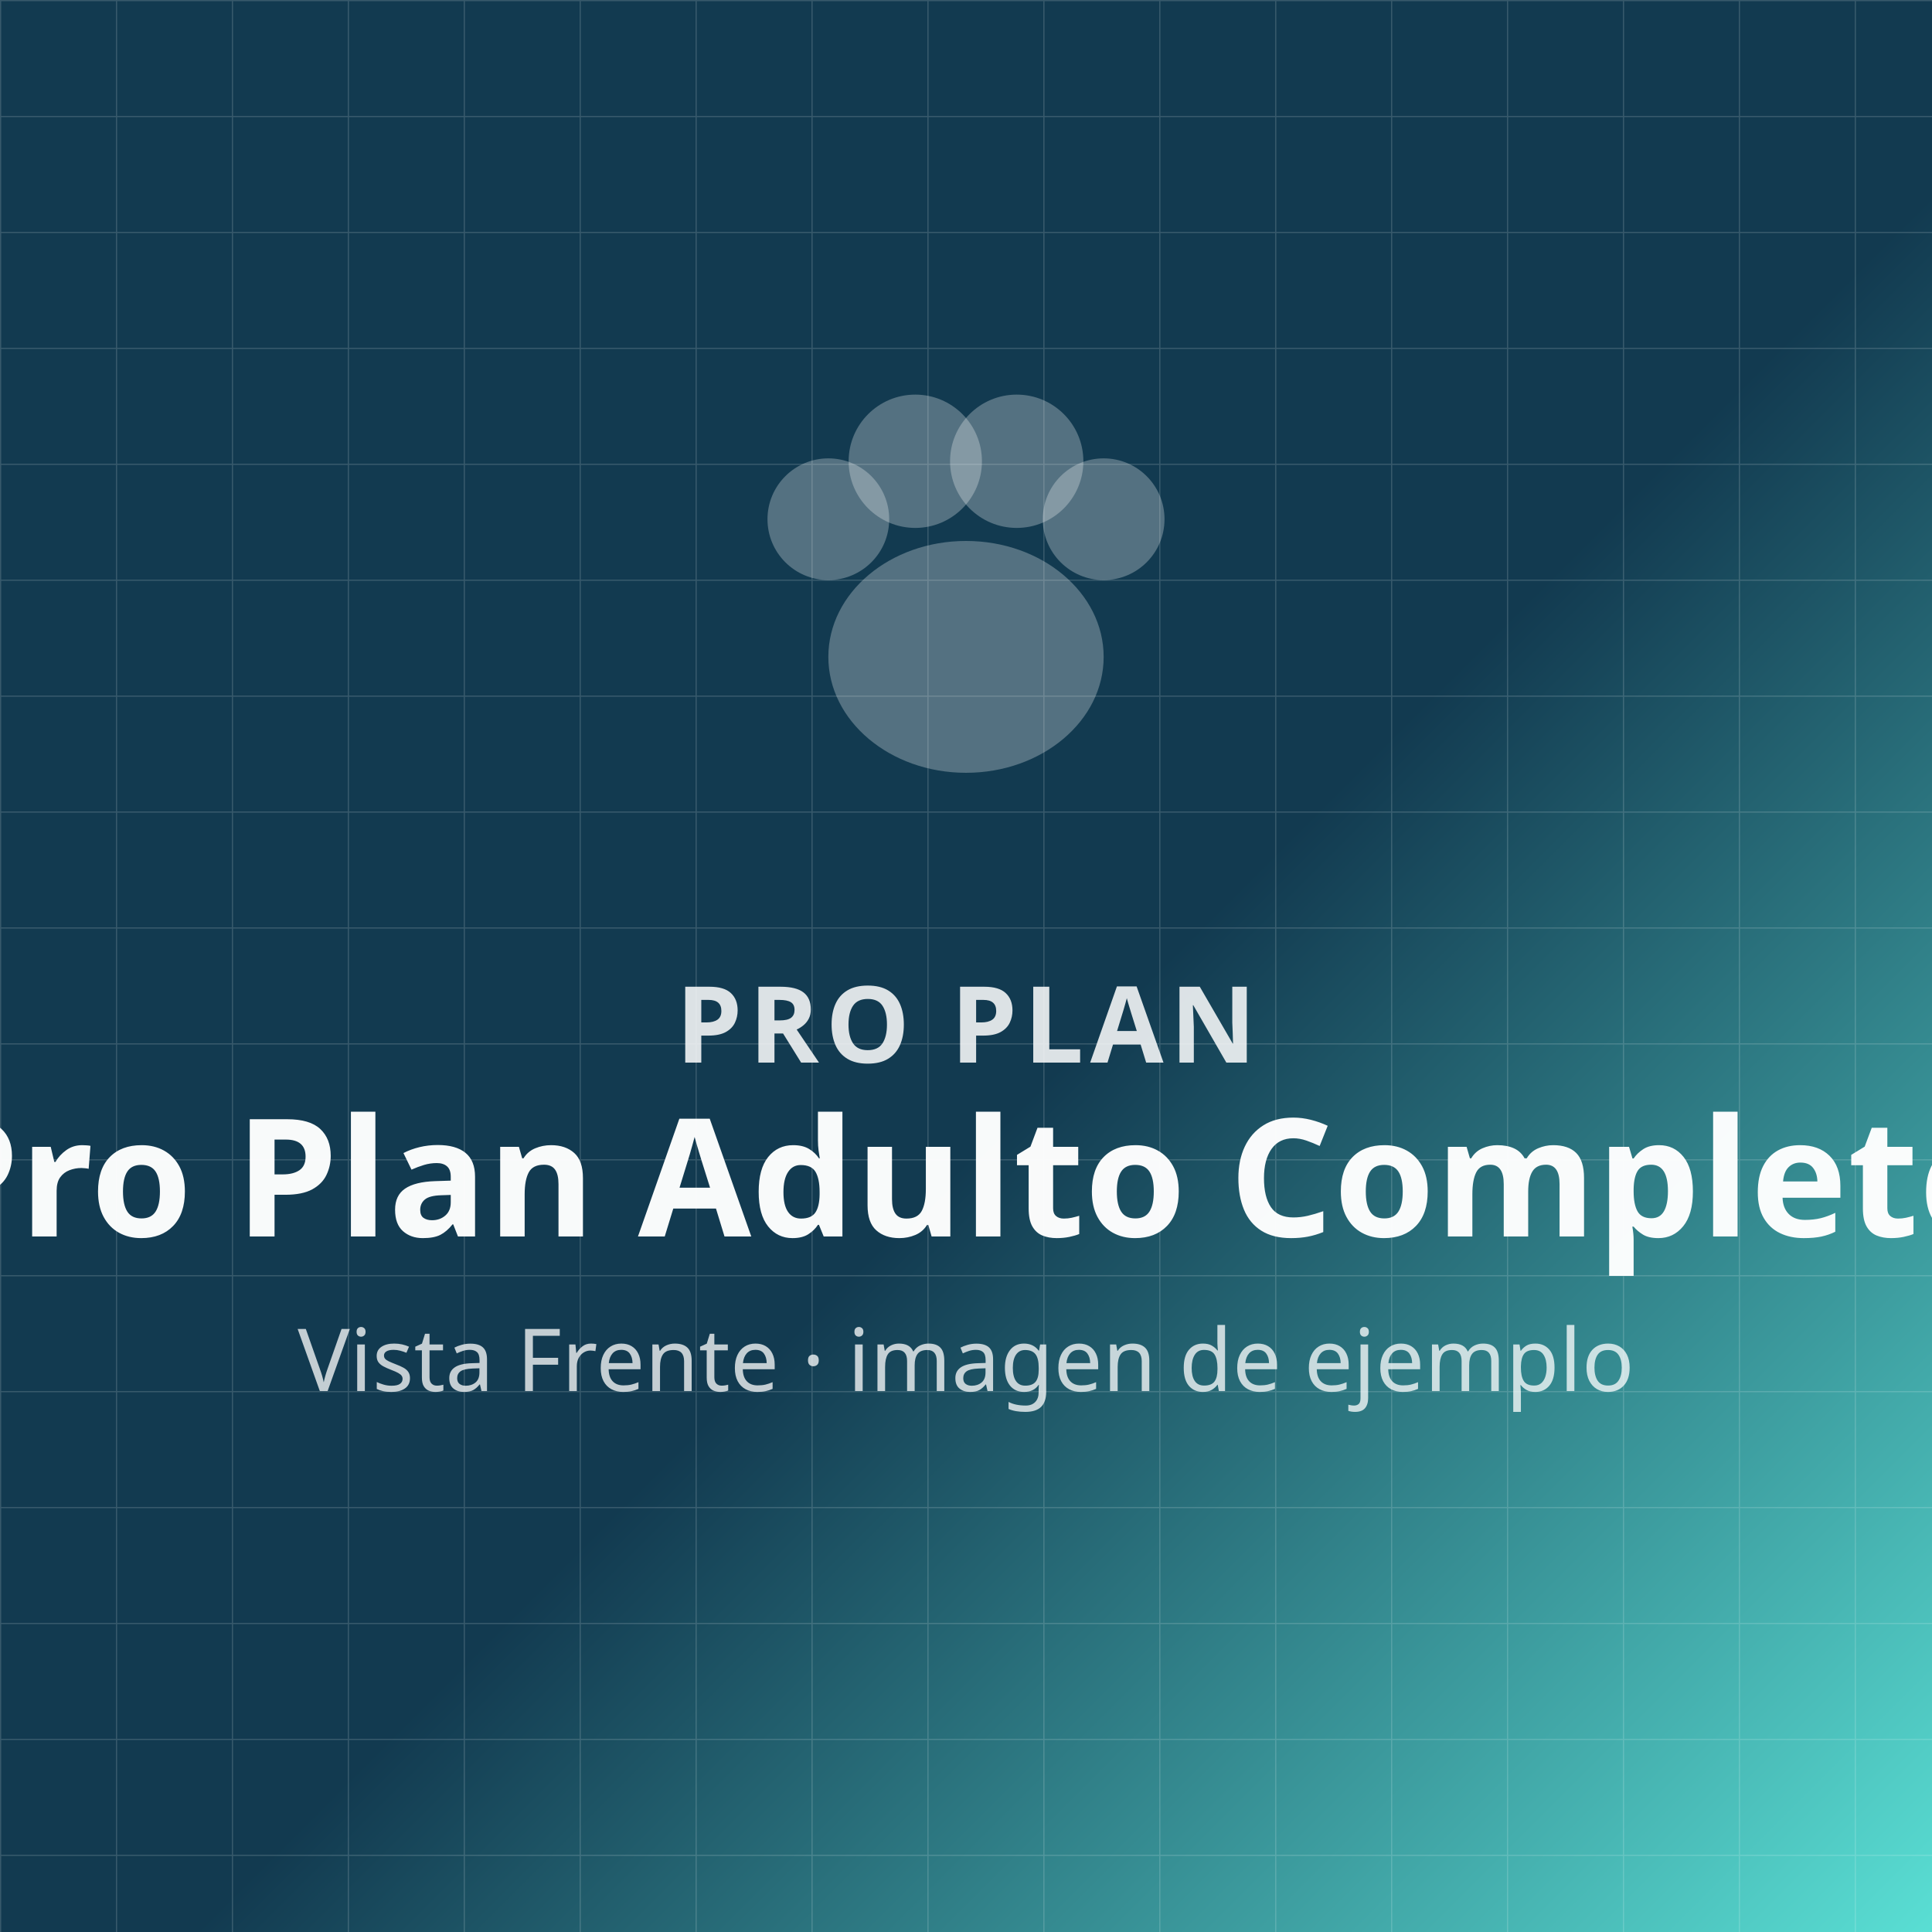
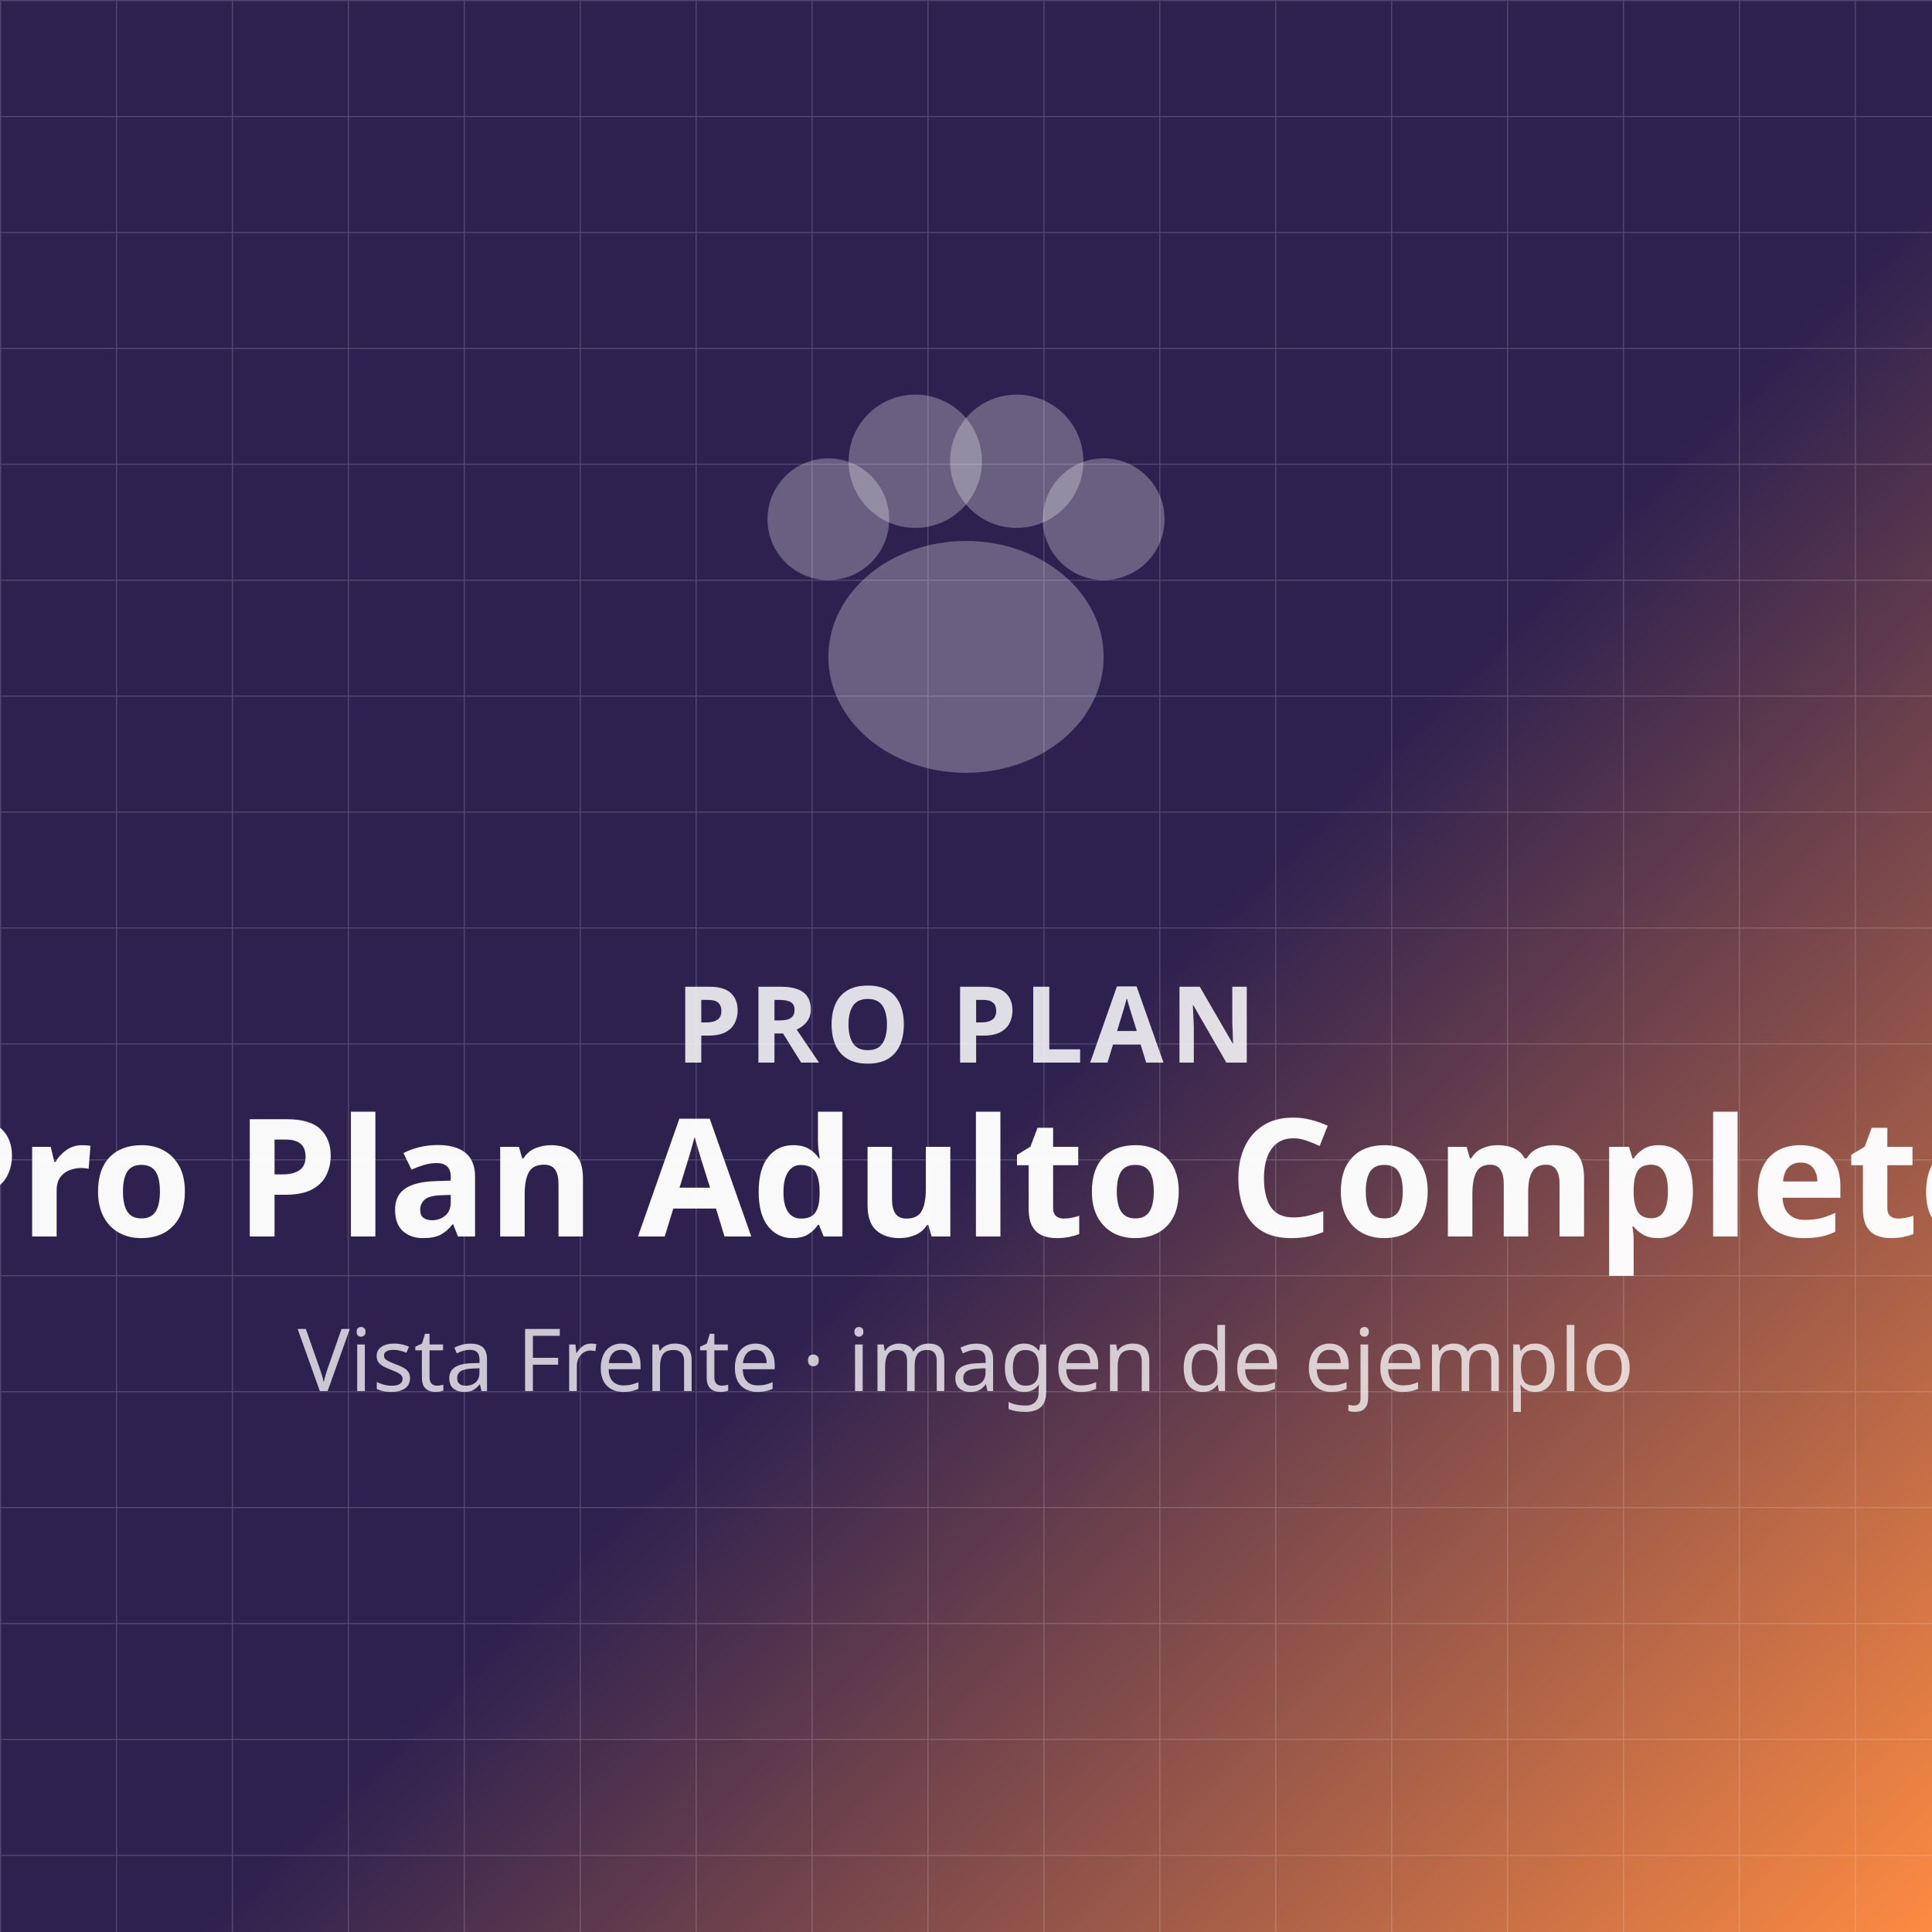
<svg xmlns="http://www.w3.org/2000/svg" width="1200" height="1200" viewBox="0 0 1200 1200" role="img" aria-label="Pro Plan Adulto Complete">
  <defs>
    <linearGradient id="g" x1="0" y1="0" x2="1" y2="1">
-       <stop offset="0" stop-color="#123A50" />
-       <stop offset="0.55" stop-color="#123A50" />
-       <stop offset="1" stop-color="#5AE0D5" />
+       <stop offset="0" stop-color="#2E2150" />
+       <stop offset="0.55" stop-color="#2E2150" />
+       <stop offset="1" stop-color="#FF8C42" />
    </linearGradient>
    <pattern id="grid" width="72" height="72" patternUnits="userSpaceOnUse">
      <path d="M 72 0 L 0 0 0 72" fill="none" stroke="rgba(255,255,255,0.16)" stroke-width="1.5" />
    </pattern>
  </defs>
  <rect width="1200" height="1200" fill="url(#g)" />
  <rect width="1200" height="1200" fill="url(#grid)" />
  <circle cx="514.5" cy="322.5" r="37.8" fill="rgba(255,255,255,0.28)" />
  <circle cx="568.5" cy="286.5" r="41.4" fill="rgba(255,255,255,0.28)" />
  <circle cx="631.5" cy="286.5" r="41.4" fill="rgba(255,255,255,0.28)" />
  <circle cx="685.5" cy="322.5" r="37.8" fill="rgba(255,255,255,0.28)" />
  <ellipse cx="600" cy="408" rx="85.5" ry="72" fill="rgba(255,255,255,0.28)" />
  <text x="600" y="660" text-anchor="middle" font-family="Fredoka, Nunito, system-ui, sans-serif" font-size="66" font-weight="700" letter-spacing="4" fill="rgba(255,255,255,0.85)">PRO PLAN</text>
  <text x="600" y="768" text-anchor="middle" font-family="Fredoka, Nunito, system-ui, sans-serif" font-size="102" font-weight="800" fill="rgba(255,255,255,0.97)">Pro Plan Adulto Complete</text>
  <text x="600" y="864" text-anchor="middle" font-family="Fredoka, Nunito, system-ui, sans-serif" font-size="54" font-weight="500" fill="rgba(255,255,255,0.75)">Vista Frente · imagen de ejemplo</text>
</svg>
